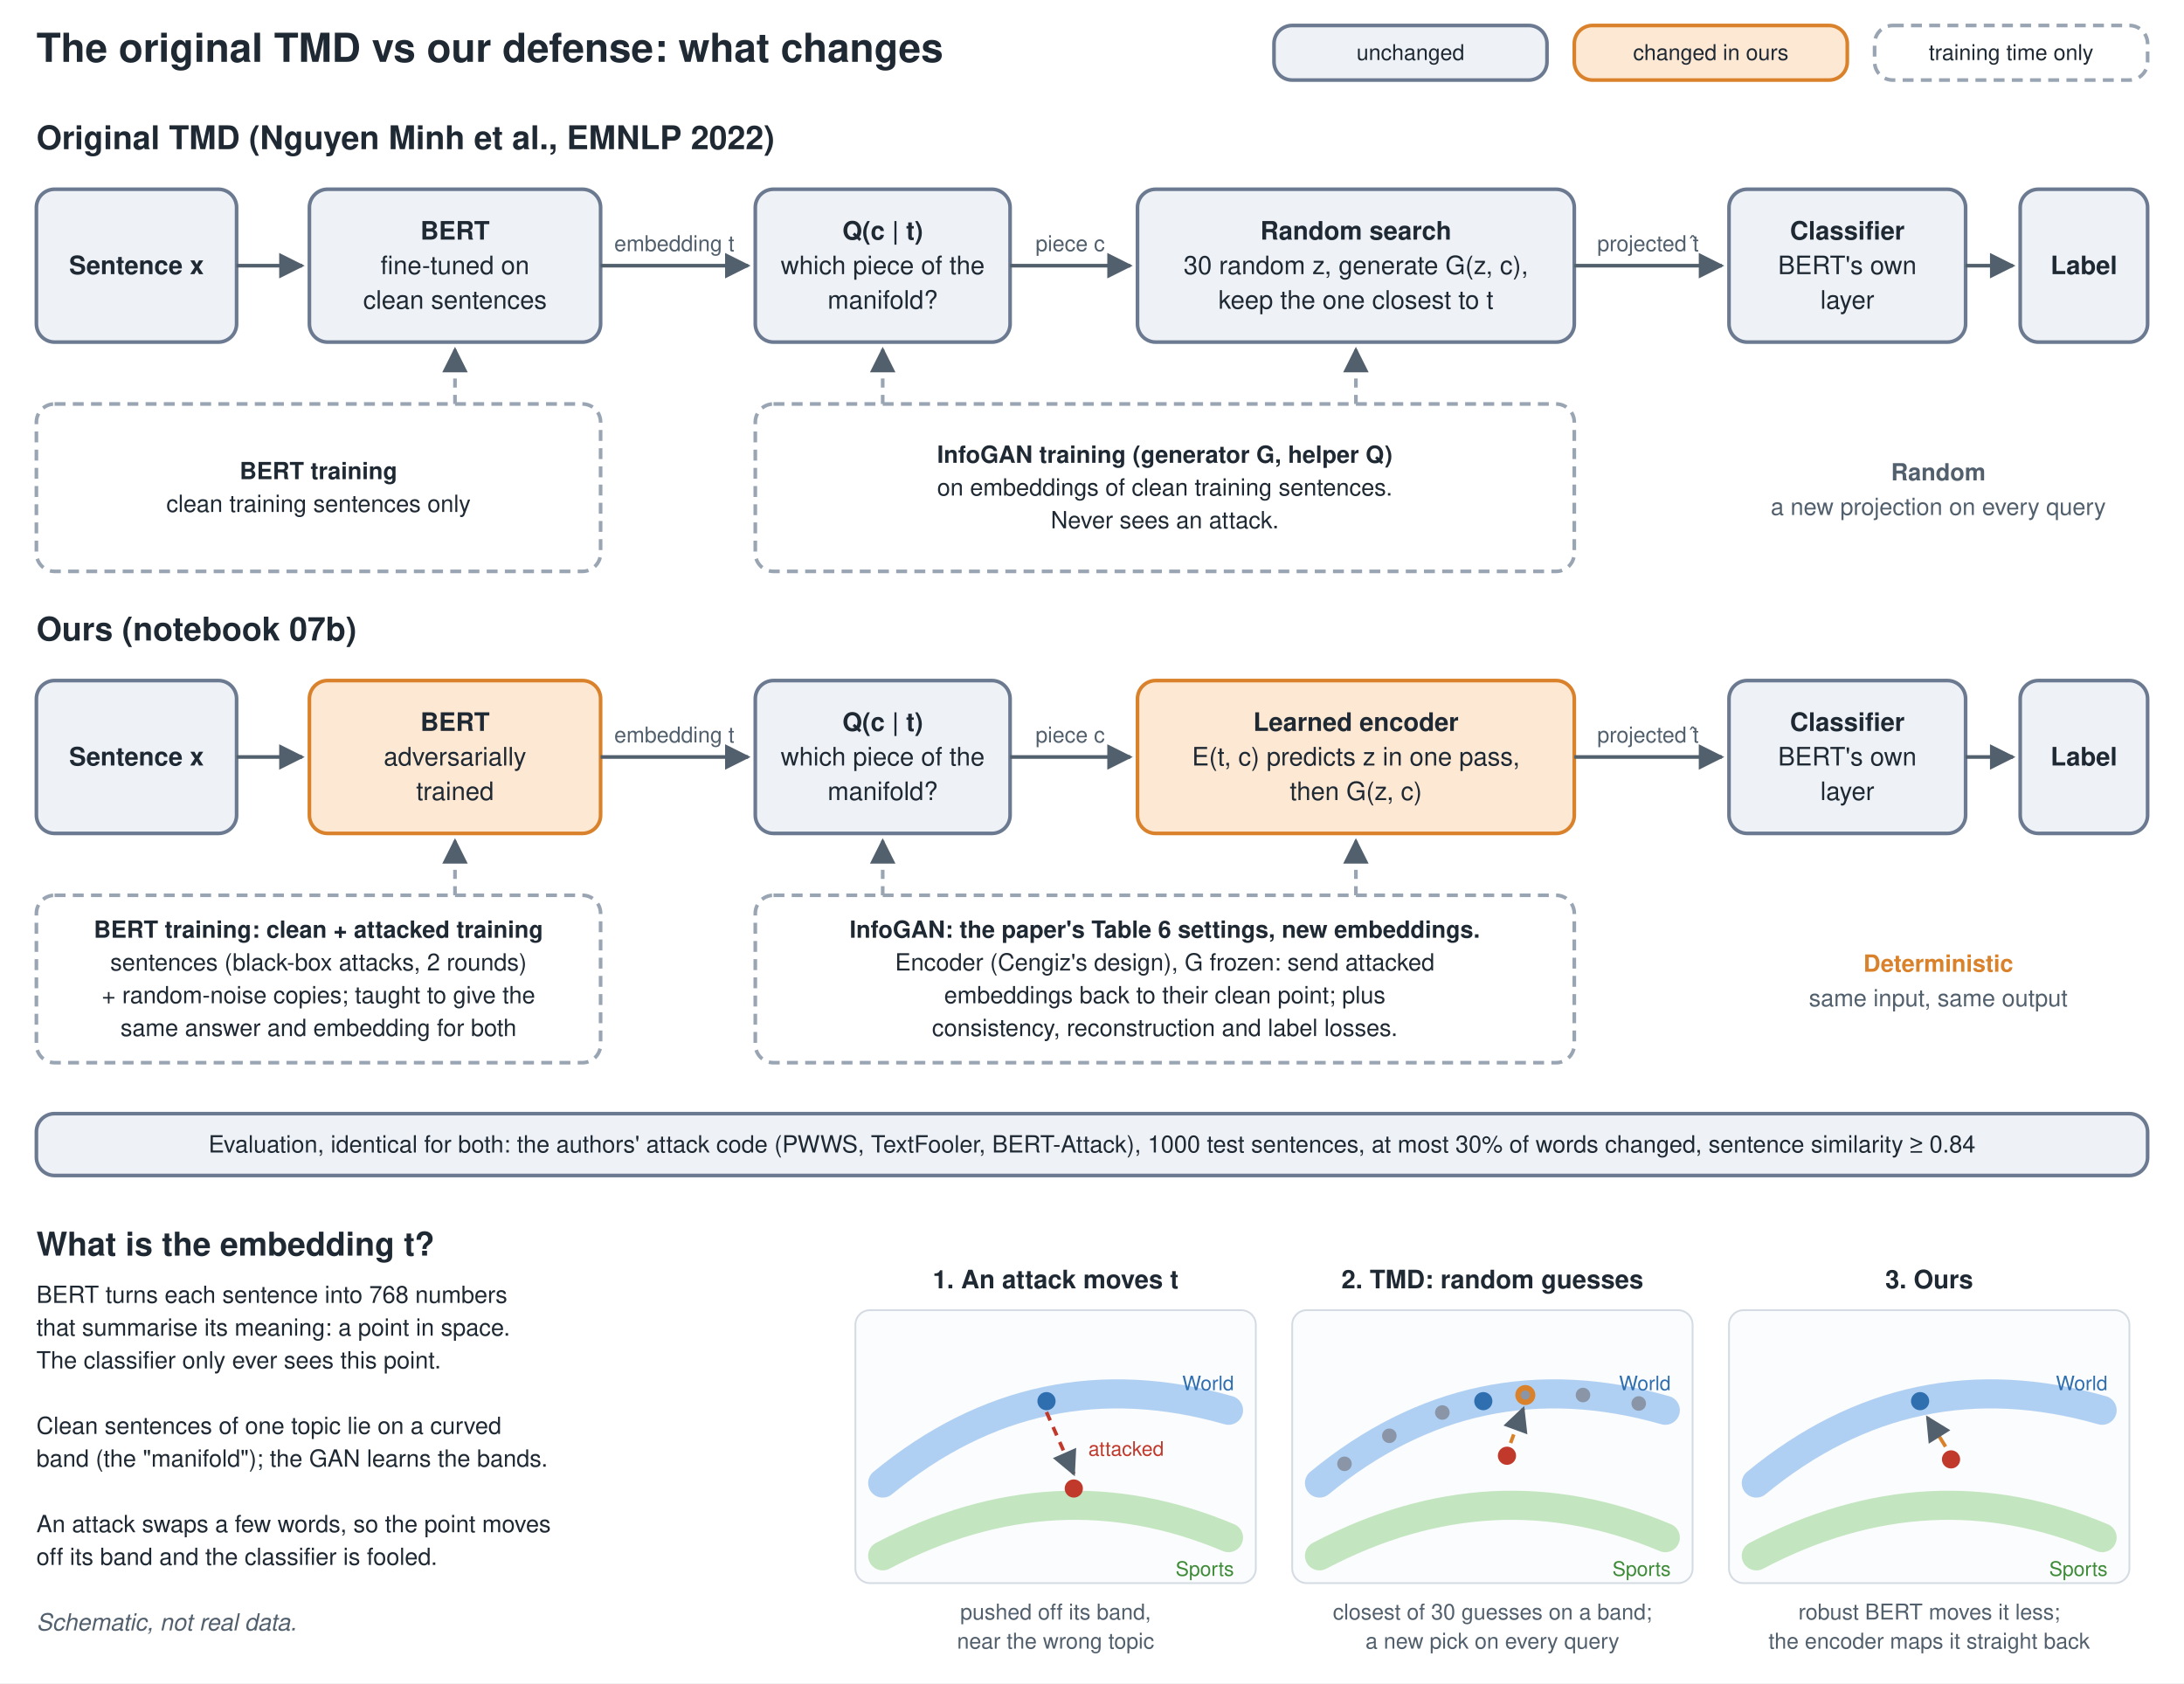
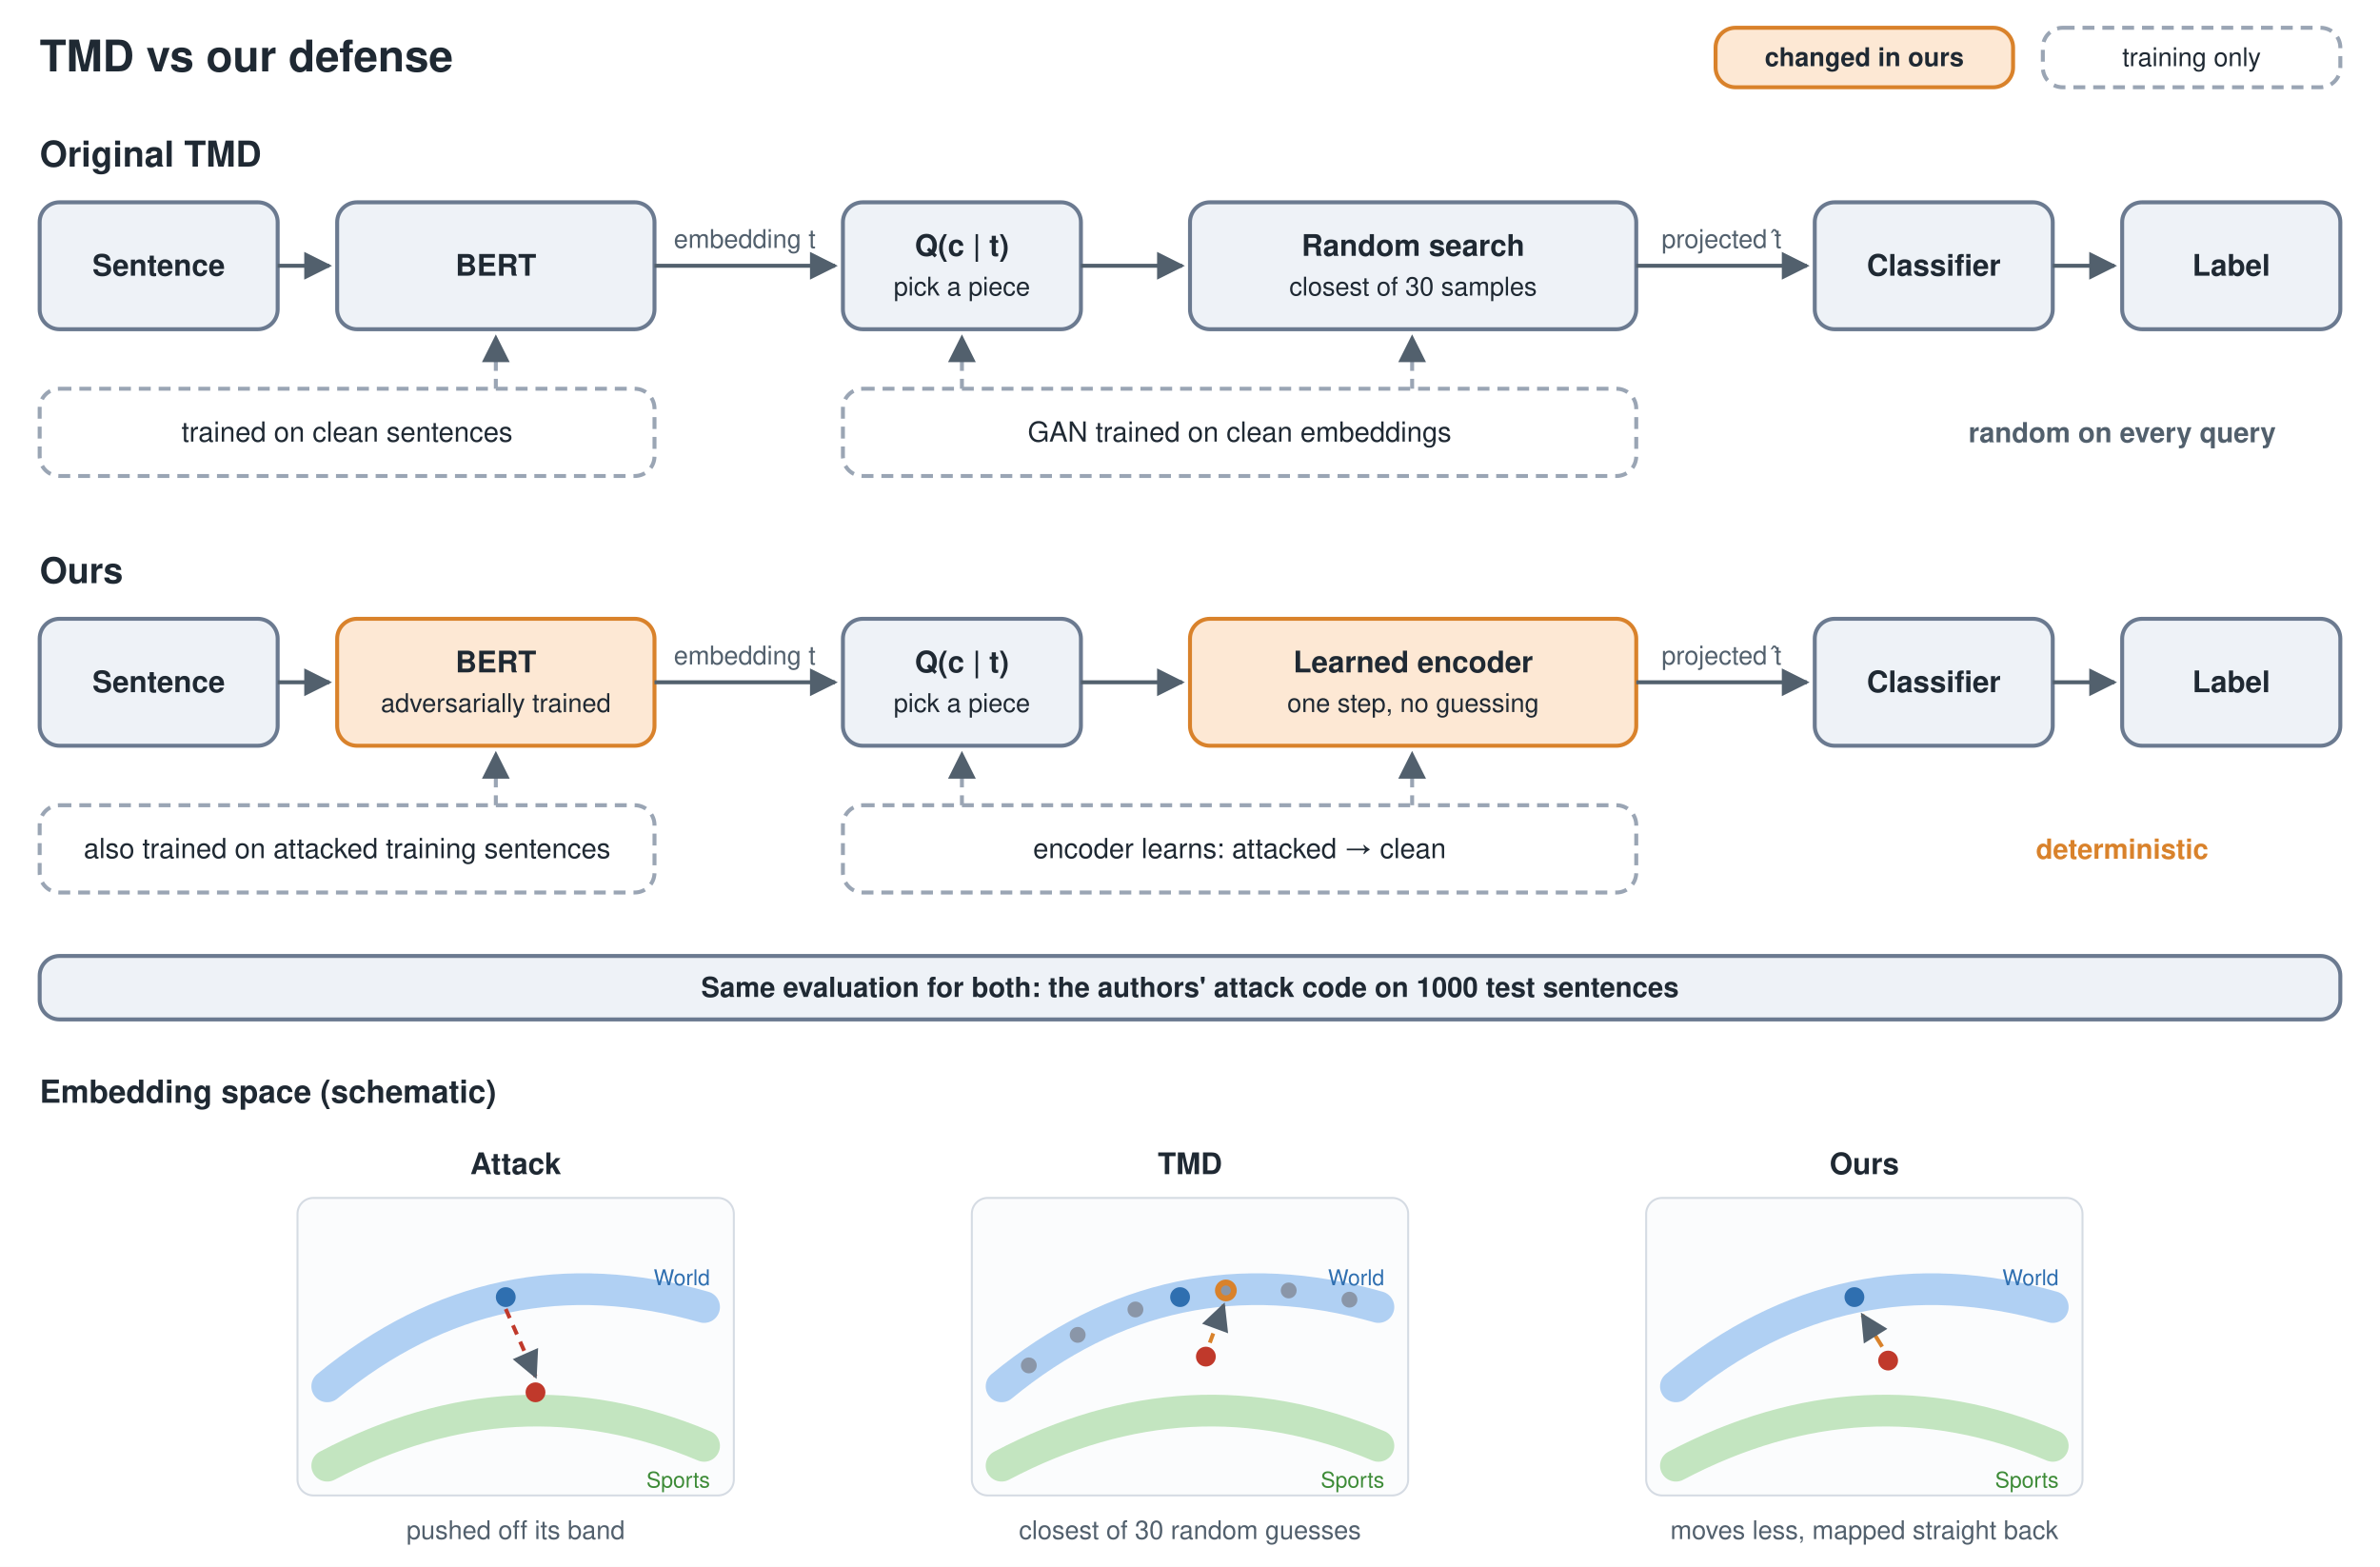
- <svg xmlns="http://www.w3.org/2000/svg" width="1200" height="925" viewBox="0 0 1200 925">
+ <svg xmlns="http://www.w3.org/2000/svg" width="1200" height="790" viewBox="0 0 1200 790">
  <defs>
    <marker id="arrow" viewBox="0 0 10 10" refX="9" refY="5" markerWidth="7" markerHeight="7" orient="auto-start-reverse">
      <path d="M 0 0 L 10 5 L 0 10 z" fill="#52606d" />
    </marker>
  </defs>
-   <rect width="1200" height="925" fill="#ffffff" />
-   <text x="20" y="34" font-family="Helvetica, Arial, sans-serif" font-size="22" font-weight="bold" font-style="normal" text-anchor="start" fill="#1f2933">The original TMD vs our defense: what changes</text>
-   <rect x="700" y="14" width="150" height="30" rx="10" fill="#eef2f7" stroke="#6b7a90" stroke-width="2" />
-   <text x="775.0" y="33.0" font-family="Helvetica, Arial, sans-serif" font-size="12" font-weight="normal" font-style="normal" text-anchor="middle" fill="#1f2933">unchanged</text>
+   <rect width="1200" height="790" fill="#ffffff" />
+   <text x="20" y="36" font-family="Helvetica, Arial, sans-serif" font-size="22" font-weight="bold" text-anchor="start" fill="#1f2933">TMD vs our defense</text>
  <rect x="865" y="14" width="150" height="30" rx="10" fill="#fde8d4" stroke="#d9822b" stroke-width="2" />
-   <text x="940.0" y="33.0" font-family="Helvetica, Arial, sans-serif" font-size="12" font-weight="normal" font-style="normal" text-anchor="middle" fill="#1f2933">changed in ours</text>
+   <text x="940.0" y="33.333" font-family="Helvetica, Arial, sans-serif" font-size="13" font-weight="bold" text-anchor="middle" fill="#1f2933">changed in ours</text>
  <rect x="1030" y="14" width="150" height="30" rx="10" fill="#ffffff" stroke="#9aa5b4" stroke-width="2" stroke-dasharray="6,4" />
-   <text x="1105.0" y="33.0" font-family="Helvetica, Arial, sans-serif" font-size="12" font-weight="normal" font-style="normal" text-anchor="middle" fill="#1f2933">training time only</text>
-   <text x="20" y="82" font-family="Helvetica, Arial, sans-serif" font-size="18" font-weight="bold" font-style="normal" text-anchor="start" fill="#1f2933">Original TMD (Nguyen Minh et al., EMNLP 2022)</text>
-   <rect x="20" y="104" width="110" height="84" rx="10" fill="#eef2f7" stroke="#6b7a90" stroke-width="2" />
-   <text x="75.0" y="150.667" font-family="Helvetica, Arial, sans-serif" font-size="14" font-weight="bold" font-style="normal" text-anchor="middle" fill="#1f2933">Sentence x</text>
-   <rect x="170" y="104" width="160" height="84" rx="10" fill="#eef2f7" stroke="#6b7a90" stroke-width="2" />
-   <text x="250.0" y="131.667" font-family="Helvetica, Arial, sans-serif" font-size="14" font-weight="bold" font-style="normal" text-anchor="middle" fill="#1f2933">BERT</text>
-   <text x="250.0" y="150.667" font-family="Helvetica, Arial, sans-serif" font-size="14" font-weight="normal" font-style="normal" text-anchor="middle" fill="#1f2933">fine-tuned on</text>
-   <text x="250.0" y="169.667" font-family="Helvetica, Arial, sans-serif" font-size="14" font-weight="normal" font-style="normal" text-anchor="middle" fill="#1f2933">clean sentences</text>
-   <rect x="415" y="104" width="140" height="84" rx="10" fill="#eef2f7" stroke="#6b7a90" stroke-width="2" />
-   <text x="485.0" y="131.667" font-family="Helvetica, Arial, sans-serif" font-size="14" font-weight="bold" font-style="normal" text-anchor="middle" fill="#1f2933">Q(c | t)</text>
-   <text x="485.0" y="150.667" font-family="Helvetica, Arial, sans-serif" font-size="14" font-weight="normal" font-style="normal" text-anchor="middle" fill="#1f2933">which piece of the</text>
-   <text x="485.0" y="169.667" font-family="Helvetica, Arial, sans-serif" font-size="14" font-weight="normal" font-style="normal" text-anchor="middle" fill="#1f2933">manifold?</text>
-   <rect x="625" y="104" width="240" height="84" rx="10" fill="#eef2f7" stroke="#6b7a90" stroke-width="2" />
-   <text x="745.0" y="131.667" font-family="Helvetica, Arial, sans-serif" font-size="14" font-weight="bold" font-style="normal" text-anchor="middle" fill="#1f2933">Random search</text>
-   <text x="745.0" y="150.667" font-family="Helvetica, Arial, sans-serif" font-size="14" font-weight="normal" font-style="normal" text-anchor="middle" fill="#1f2933">30 random z, generate G(z, c),</text>
-   <text x="745.0" y="169.667" font-family="Helvetica, Arial, sans-serif" font-size="14" font-weight="normal" font-style="normal" text-anchor="middle" fill="#1f2933">keep the one closest to t</text>
-   <rect x="950" y="104" width="130" height="84" rx="10" fill="#eef2f7" stroke="#6b7a90" stroke-width="2" />
-   <text x="1015.0" y="131.667" font-family="Helvetica, Arial, sans-serif" font-size="14" font-weight="bold" font-style="normal" text-anchor="middle" fill="#1f2933">Classifier</text>
-   <text x="1015.0" y="150.667" font-family="Helvetica, Arial, sans-serif" font-size="14" font-weight="normal" font-style="normal" text-anchor="middle" fill="#1f2933">BERT's own</text>
-   <text x="1015.0" y="169.667" font-family="Helvetica, Arial, sans-serif" font-size="14" font-weight="normal" font-style="normal" text-anchor="middle" fill="#1f2933">layer</text>
-   <rect x="1110" y="104" width="70" height="84" rx="10" fill="#eef2f7" stroke="#6b7a90" stroke-width="2" />
-   <text x="1145.0" y="150.667" font-family="Helvetica, Arial, sans-serif" font-size="14" font-weight="bold" font-style="normal" text-anchor="middle" fill="#1f2933">Label</text>
-   <line x1="130" y1="146.0" x2="166" y2="146.0" stroke="#52606d" stroke-width="2" marker-end="url(#arrow)" />
-   <line x1="330" y1="146.0" x2="411" y2="146.0" stroke="#52606d" stroke-width="2" marker-end="url(#arrow)" />
-   <text x="370.5" y="138.0" font-family="Helvetica, Arial, sans-serif" font-size="12" font-weight="normal" font-style="normal" text-anchor="middle" fill="#52606d">embedding t</text>
-   <line x1="555" y1="146.0" x2="621" y2="146.0" stroke="#52606d" stroke-width="2" marker-end="url(#arrow)" />
-   <text x="588.0" y="138.0" font-family="Helvetica, Arial, sans-serif" font-size="12" font-weight="normal" font-style="normal" text-anchor="middle" fill="#52606d">piece c</text>
-   <line x1="865" y1="146.0" x2="946" y2="146.0" stroke="#52606d" stroke-width="2" marker-end="url(#arrow)" />
-   <text x="905.5" y="138.0" font-family="Helvetica, Arial, sans-serif" font-size="12" font-weight="normal" font-style="normal" text-anchor="middle" fill="#52606d">projected t̂</text>
-   <line x1="1080" y1="146.0" x2="1106" y2="146.0" stroke="#52606d" stroke-width="2" marker-end="url(#arrow)" />
-   <rect x="20" y="222" width="310" height="92" rx="10" fill="#ffffff" stroke="#9aa5b4" stroke-width="2" stroke-dasharray="6,4" />
-   <text x="175.0" y="263.333" font-family="Helvetica, Arial, sans-serif" font-size="13" font-weight="bold" font-style="normal" text-anchor="middle" fill="#1f2933">BERT training</text>
-   <text x="175.0" y="281.333" font-family="Helvetica, Arial, sans-serif" font-size="13" font-weight="normal" font-style="normal" text-anchor="middle" fill="#1f2933">clean training sentences only</text>
-   <rect x="415" y="222" width="450" height="92" rx="10" fill="#ffffff" stroke="#9aa5b4" stroke-width="2" stroke-dasharray="6,4" />
-   <text x="640.0" y="254.333" font-family="Helvetica, Arial, sans-serif" font-size="13" font-weight="bold" font-style="normal" text-anchor="middle" fill="#1f2933">InfoGAN training (generator G, helper Q)</text>
-   <text x="640.0" y="272.333" font-family="Helvetica, Arial, sans-serif" font-size="13" font-weight="normal" font-style="normal" text-anchor="middle" fill="#1f2933">on embeddings of clean training sentences.</text>
-   <text x="640.0" y="290.333" font-family="Helvetica, Arial, sans-serif" font-size="13" font-weight="normal" font-style="normal" text-anchor="middle" fill="#1f2933">Never sees an attack.</text>
-   <line x1="250" y1="222" x2="250" y2="192" stroke="#9aa5b4" stroke-width="2" stroke-dasharray="5,4" marker-end="url(#arrow)" />
-   <line x1="485" y1="222" x2="485" y2="192" stroke="#9aa5b4" stroke-width="2" stroke-dasharray="5,4" marker-end="url(#arrow)" />
-   <line x1="745" y1="222" x2="745" y2="192" stroke="#9aa5b4" stroke-width="2" stroke-dasharray="5,4" marker-end="url(#arrow)" />
-   <text x="1065" y="264.0" font-family="Helvetica, Arial, sans-serif" font-size="13" font-weight="bold" font-style="normal" text-anchor="middle" fill="#52606d">Random</text>
-   <text x="1065" y="283.0" font-family="Helvetica, Arial, sans-serif" font-size="13" font-weight="normal" font-style="normal" text-anchor="middle" fill="#52606d">a new projection on every query</text>
-   <text x="20" y="352" font-family="Helvetica, Arial, sans-serif" font-size="18" font-weight="bold" font-style="normal" text-anchor="start" fill="#1f2933">Ours (notebook 07b)</text>
-   <rect x="20" y="374" width="110" height="84" rx="10" fill="#eef2f7" stroke="#6b7a90" stroke-width="2" />
-   <text x="75.0" y="420.667" font-family="Helvetica, Arial, sans-serif" font-size="14" font-weight="bold" font-style="normal" text-anchor="middle" fill="#1f2933">Sentence x</text>
-   <rect x="170" y="374" width="160" height="84" rx="10" fill="#fde8d4" stroke="#d9822b" stroke-width="2" />
-   <text x="250.0" y="401.667" font-family="Helvetica, Arial, sans-serif" font-size="14" font-weight="bold" font-style="normal" text-anchor="middle" fill="#1f2933">BERT</text>
-   <text x="250.0" y="420.667" font-family="Helvetica, Arial, sans-serif" font-size="14" font-weight="normal" font-style="normal" text-anchor="middle" fill="#1f2933">adversarially</text>
-   <text x="250.0" y="439.667" font-family="Helvetica, Arial, sans-serif" font-size="14" font-weight="normal" font-style="normal" text-anchor="middle" fill="#1f2933">trained</text>
-   <rect x="415" y="374" width="140" height="84" rx="10" fill="#eef2f7" stroke="#6b7a90" stroke-width="2" />
-   <text x="485.0" y="401.667" font-family="Helvetica, Arial, sans-serif" font-size="14" font-weight="bold" font-style="normal" text-anchor="middle" fill="#1f2933">Q(c | t)</text>
-   <text x="485.0" y="420.667" font-family="Helvetica, Arial, sans-serif" font-size="14" font-weight="normal" font-style="normal" text-anchor="middle" fill="#1f2933">which piece of the</text>
-   <text x="485.0" y="439.667" font-family="Helvetica, Arial, sans-serif" font-size="14" font-weight="normal" font-style="normal" text-anchor="middle" fill="#1f2933">manifold?</text>
-   <rect x="625" y="374" width="240" height="84" rx="10" fill="#fde8d4" stroke="#d9822b" stroke-width="2" />
-   <text x="745.0" y="401.667" font-family="Helvetica, Arial, sans-serif" font-size="14" font-weight="bold" font-style="normal" text-anchor="middle" fill="#1f2933">Learned encoder</text>
-   <text x="745.0" y="420.667" font-family="Helvetica, Arial, sans-serif" font-size="14" font-weight="normal" font-style="normal" text-anchor="middle" fill="#1f2933">E(t, c) predicts z in one pass,</text>
-   <text x="745.0" y="439.667" font-family="Helvetica, Arial, sans-serif" font-size="14" font-weight="normal" font-style="normal" text-anchor="middle" fill="#1f2933">then G(z, c)</text>
-   <rect x="950" y="374" width="130" height="84" rx="10" fill="#eef2f7" stroke="#6b7a90" stroke-width="2" />
-   <text x="1015.0" y="401.667" font-family="Helvetica, Arial, sans-serif" font-size="14" font-weight="bold" font-style="normal" text-anchor="middle" fill="#1f2933">Classifier</text>
-   <text x="1015.0" y="420.667" font-family="Helvetica, Arial, sans-serif" font-size="14" font-weight="normal" font-style="normal" text-anchor="middle" fill="#1f2933">BERT's own</text>
-   <text x="1015.0" y="439.667" font-family="Helvetica, Arial, sans-serif" font-size="14" font-weight="normal" font-style="normal" text-anchor="middle" fill="#1f2933">layer</text>
-   <rect x="1110" y="374" width="70" height="84" rx="10" fill="#eef2f7" stroke="#6b7a90" stroke-width="2" />
-   <text x="1145.0" y="420.667" font-family="Helvetica, Arial, sans-serif" font-size="14" font-weight="bold" font-style="normal" text-anchor="middle" fill="#1f2933">Label</text>
-   <line x1="130" y1="416.0" x2="166" y2="416.0" stroke="#52606d" stroke-width="2" marker-end="url(#arrow)" />
-   <line x1="330" y1="416.0" x2="411" y2="416.0" stroke="#52606d" stroke-width="2" marker-end="url(#arrow)" />
-   <text x="370.5" y="408.0" font-family="Helvetica, Arial, sans-serif" font-size="12" font-weight="normal" font-style="normal" text-anchor="middle" fill="#52606d">embedding t</text>
-   <line x1="555" y1="416.0" x2="621" y2="416.0" stroke="#52606d" stroke-width="2" marker-end="url(#arrow)" />
-   <text x="588.0" y="408.0" font-family="Helvetica, Arial, sans-serif" font-size="12" font-weight="normal" font-style="normal" text-anchor="middle" fill="#52606d">piece c</text>
-   <line x1="865" y1="416.0" x2="946" y2="416.0" stroke="#52606d" stroke-width="2" marker-end="url(#arrow)" />
-   <text x="905.5" y="408.0" font-family="Helvetica, Arial, sans-serif" font-size="12" font-weight="normal" font-style="normal" text-anchor="middle" fill="#52606d">projected t̂</text>
-   <line x1="1080" y1="416.0" x2="1106" y2="416.0" stroke="#52606d" stroke-width="2" marker-end="url(#arrow)" />
-   <rect x="20" y="492" width="310" height="92" rx="10" fill="#ffffff" stroke="#9aa5b4" stroke-width="2" stroke-dasharray="6,4" />
-   <text x="175.0" y="515.333" font-family="Helvetica, Arial, sans-serif" font-size="13" font-weight="bold" font-style="normal" text-anchor="middle" fill="#1f2933">BERT training: clean + attacked training</text>
-   <text x="175.0" y="533.333" font-family="Helvetica, Arial, sans-serif" font-size="13" font-weight="normal" font-style="normal" text-anchor="middle" fill="#1f2933">sentences (black-box attacks, 2 rounds)</text>
-   <text x="175.0" y="551.333" font-family="Helvetica, Arial, sans-serif" font-size="13" font-weight="normal" font-style="normal" text-anchor="middle" fill="#1f2933">+ random-noise copies; taught to give the</text>
-   <text x="175.0" y="569.333" font-family="Helvetica, Arial, sans-serif" font-size="13" font-weight="normal" font-style="normal" text-anchor="middle" fill="#1f2933">same answer and embedding for both</text>
-   <rect x="415" y="492" width="450" height="92" rx="10" fill="#ffffff" stroke="#9aa5b4" stroke-width="2" stroke-dasharray="6,4" />
-   <text x="640.0" y="515.333" font-family="Helvetica, Arial, sans-serif" font-size="13" font-weight="bold" font-style="normal" text-anchor="middle" fill="#1f2933">InfoGAN: the paper's Table 6 settings, new embeddings.</text>
-   <text x="640.0" y="533.333" font-family="Helvetica, Arial, sans-serif" font-size="13" font-weight="normal" font-style="normal" text-anchor="middle" fill="#1f2933">Encoder (Cengiz's design), G frozen: send attacked</text>
-   <text x="640.0" y="551.333" font-family="Helvetica, Arial, sans-serif" font-size="13" font-weight="normal" font-style="normal" text-anchor="middle" fill="#1f2933">embeddings back to their clean point; plus</text>
-   <text x="640.0" y="569.333" font-family="Helvetica, Arial, sans-serif" font-size="13" font-weight="normal" font-style="normal" text-anchor="middle" fill="#1f2933">consistency, reconstruction and label losses.</text>
-   <line x1="250" y1="492" x2="250" y2="462" stroke="#9aa5b4" stroke-width="2" stroke-dasharray="5,4" marker-end="url(#arrow)" />
-   <line x1="485" y1="492" x2="485" y2="462" stroke="#9aa5b4" stroke-width="2" stroke-dasharray="5,4" marker-end="url(#arrow)" />
-   <line x1="745" y1="492" x2="745" y2="462" stroke="#9aa5b4" stroke-width="2" stroke-dasharray="5,4" marker-end="url(#arrow)" />
-   <text x="1065" y="534.0" font-family="Helvetica, Arial, sans-serif" font-size="13" font-weight="bold" font-style="normal" text-anchor="middle" fill="#d9822b">Deterministic</text>
-   <text x="1065" y="553.0" font-family="Helvetica, Arial, sans-serif" font-size="13" font-weight="normal" font-style="normal" text-anchor="middle" fill="#52606d">same input, same output</text>
-   <rect x="20" y="612" width="1160" height="34" rx="10" fill="#eef2f7" stroke="#6b7a90" stroke-width="2" />
-   <text x="600.0" y="633.333" font-family="Helvetica, Arial, sans-serif" font-size="13" font-weight="normal" font-style="normal" text-anchor="middle" fill="#1f2933">Evaluation, identical for both: the authors' attack code (PWWS, TextFooler, BERT-Attack), 1000 test sentences, at most 30% of words changed, sentence similarity ≥ 0.84</text>
-   <text x="20" y="690" font-family="Helvetica, Arial, sans-serif" font-size="18" font-weight="bold" font-style="normal" text-anchor="start" fill="#1f2933">What is the embedding t?</text>
-   <text x="20" y="716" font-family="Helvetica, Arial, sans-serif" font-size="13" font-weight="normal" font-style="normal" text-anchor="start" fill="#1f2933">BERT turns each sentence into 768 numbers</text>
-   <text x="20" y="734" font-family="Helvetica, Arial, sans-serif" font-size="13" font-weight="normal" font-style="normal" text-anchor="start" fill="#1f2933">that summarise its meaning: a point in space.</text>
-   <text x="20" y="752" font-family="Helvetica, Arial, sans-serif" font-size="13" font-weight="normal" font-style="normal" text-anchor="start" fill="#1f2933">The classifier only ever sees this point.</text>
-   <text x="20" y="770" font-family="Helvetica, Arial, sans-serif" font-size="13" font-weight="normal" font-style="normal" text-anchor="start" fill="#1f2933" />
-   <text x="20" y="788" font-family="Helvetica, Arial, sans-serif" font-size="13" font-weight="normal" font-style="normal" text-anchor="start" fill="#1f2933">Clean sentences of one topic lie on a curved</text>
-   <text x="20" y="806" font-family="Helvetica, Arial, sans-serif" font-size="13" font-weight="normal" font-style="normal" text-anchor="start" fill="#1f2933">band (the "manifold"); the GAN learns the bands.</text>
-   <text x="20" y="824" font-family="Helvetica, Arial, sans-serif" font-size="13" font-weight="normal" font-style="normal" text-anchor="start" fill="#1f2933" />
-   <text x="20" y="842" font-family="Helvetica, Arial, sans-serif" font-size="13" font-weight="normal" font-style="normal" text-anchor="start" fill="#1f2933">An attack swaps a few words, so the point moves</text>
-   <text x="20" y="860" font-family="Helvetica, Arial, sans-serif" font-size="13" font-weight="normal" font-style="normal" text-anchor="start" fill="#1f2933">off its band and the classifier is fooled.</text>
-   <text x="20" y="878" font-family="Helvetica, Arial, sans-serif" font-size="13" font-weight="normal" font-style="normal" text-anchor="start" fill="#1f2933" />
-   <text x="20" y="896" font-family="Helvetica, Arial, sans-serif" font-size="13" font-weight="normal" font-style="italic" text-anchor="start" fill="#52606d">Schematic, not real data.</text>
-   <text x="580" y="708" font-family="Helvetica, Arial, sans-serif" font-size="14" font-weight="bold" font-style="normal" text-anchor="middle" fill="#1f2933">1. An attack moves t</text>
-   <rect x="470" y="720" width="220" height="150" rx="8" fill="#fbfcfd" stroke="#d5dbe3" />
-   <path d="M 485 815 Q 570 745 675 775" fill="none" stroke="#9ec5f0" stroke-width="16" stroke-linecap="round" opacity="0.8" />
-   <path d="M 485 855 Q 580 805 675 845" fill="none" stroke="#b5e0b0" stroke-width="16" stroke-linecap="round" opacity="0.8" />
-   <text x="678" y="764" font-family="Helvetica, Arial, sans-serif" font-size="11" font-weight="normal" font-style="normal" text-anchor="end" fill="#2f6fb0">World</text>
-   <text x="678" y="866" font-family="Helvetica, Arial, sans-serif" font-size="11" font-weight="normal" font-style="normal" text-anchor="end" fill="#3d8b37">Sports</text>
-   <circle cx="575" cy="770" r="5" fill="#2f6fb0" />
-   <line x1="575" y1="776" x2="590" y2="810" stroke="#c0392b" stroke-width="2" stroke-dasharray="5,4" marker-end="url(#arrow)" />
-   <circle cx="590" cy="818" r="5" fill="#c0392b" />
-   <text x="598" y="800" font-family="Helvetica, Arial, sans-serif" font-size="11" font-weight="normal" font-style="normal" text-anchor="start" fill="#c0392b">attacked</text>
-   <text x="820" y="708" font-family="Helvetica, Arial, sans-serif" font-size="14" font-weight="bold" font-style="normal" text-anchor="middle" fill="#1f2933">2. TMD: random guesses</text>
-   <rect x="710" y="720" width="220" height="150" rx="8" fill="#fbfcfd" stroke="#d5dbe3" />
-   <path d="M 725 815 Q 810 745 915 775" fill="none" stroke="#9ec5f0" stroke-width="16" stroke-linecap="round" opacity="0.8" />
-   <path d="M 725 855 Q 820 805 915 845" fill="none" stroke="#b5e0b0" stroke-width="16" stroke-linecap="round" opacity="0.8" />
-   <text x="918" y="764" font-family="Helvetica, Arial, sans-serif" font-size="11" font-weight="normal" font-style="normal" text-anchor="end" fill="#2f6fb0">World</text>
-   <text x="918" y="866" font-family="Helvetica, Arial, sans-serif" font-size="11" font-weight="normal" font-style="normal" text-anchor="end" fill="#3d8b37">Sports</text>
-   <circle cx="815" cy="770" r="5" fill="#2f6fb0" />
-   <circle cx="828" cy="800" r="5" fill="#c0392b" />
-   <circle cx="738.728" cy="804.44" r="4" fill="#8a96a8" />
-   <circle cx="763.368" cy="789.04" r="4" fill="#8a96a8" />
-   <circle cx="792.488" cy="776.24" r="4" fill="#8a96a8" />
-   <circle cx="838.088" cy="766.64" r="4" fill="#8a96a8" stroke="#d9822b" stroke-width="3" />
-   <circle cx="869.768" cy="766.64" r="4" fill="#8a96a8" />
-   <circle cx="900.398" cy="771.29" r="4" fill="#8a96a8" />
-   <line x1="830" y1="793" x2="837" y2="774" stroke="#d9822b" stroke-width="2" stroke-dasharray="5,4" marker-end="url(#arrow)" />
-   <text x="1060" y="708" font-family="Helvetica, Arial, sans-serif" font-size="14" font-weight="bold" font-style="normal" text-anchor="middle" fill="#1f2933">3. Ours</text>
-   <rect x="950" y="720" width="220" height="150" rx="8" fill="#fbfcfd" stroke="#d5dbe3" />
-   <path d="M 965 815 Q 1050 745 1155 775" fill="none" stroke="#9ec5f0" stroke-width="16" stroke-linecap="round" opacity="0.8" />
-   <path d="M 965 855 Q 1060 805 1155 845" fill="none" stroke="#b5e0b0" stroke-width="16" stroke-linecap="round" opacity="0.8" />
-   <text x="1158" y="764" font-family="Helvetica, Arial, sans-serif" font-size="11" font-weight="normal" font-style="normal" text-anchor="end" fill="#2f6fb0">World</text>
-   <text x="1158" y="866" font-family="Helvetica, Arial, sans-serif" font-size="11" font-weight="normal" font-style="normal" text-anchor="end" fill="#3d8b37">Sports</text>
-   <circle cx="1055" cy="770" r="5" fill="#2f6fb0" />
-   <circle cx="1072" cy="802" r="5" fill="#c0392b" />
-   <line x1="1069" y1="795" x2="1059" y2="779" stroke="#d9822b" stroke-width="2" marker-end="url(#arrow)" />
-   <text x="580" y="890" font-family="Helvetica, Arial, sans-serif" font-size="12" font-weight="normal" font-style="normal" text-anchor="middle" fill="#52606d">pushed off its band,</text>
-   <text x="580" y="906" font-family="Helvetica, Arial, sans-serif" font-size="12" font-weight="normal" font-style="normal" text-anchor="middle" fill="#52606d">near the wrong topic</text>
-   <text x="820" y="890" font-family="Helvetica, Arial, sans-serif" font-size="12" font-weight="normal" font-style="normal" text-anchor="middle" fill="#52606d">closest of 30 guesses on a band;</text>
-   <text x="820" y="906" font-family="Helvetica, Arial, sans-serif" font-size="12" font-weight="normal" font-style="normal" text-anchor="middle" fill="#52606d">a new pick on every query</text>
-   <text x="1060" y="890" font-family="Helvetica, Arial, sans-serif" font-size="12" font-weight="normal" font-style="normal" text-anchor="middle" fill="#52606d">robust BERT moves it less;</text>
-   <text x="1060" y="906" font-family="Helvetica, Arial, sans-serif" font-size="12" font-weight="normal" font-style="normal" text-anchor="middle" fill="#52606d">the encoder maps it straight back</text>
+   <text x="1105.0" y="33.333" font-family="Helvetica, Arial, sans-serif" font-size="13" font-weight="normal" text-anchor="middle" fill="#1f2933">training only</text>
+   <text x="20" y="84" font-family="Helvetica, Arial, sans-serif" font-size="18" font-weight="bold" text-anchor="start" fill="#1f2933">Original TMD</text>
+   <rect x="20" y="102" width="120" height="64" rx="10" fill="#eef2f7" stroke="#6b7a90" stroke-width="2" />
+   <text x="80.0" y="139.0" font-family="Helvetica, Arial, sans-serif" font-size="15" font-weight="bold" text-anchor="middle" fill="#1f2933">Sentence</text>
+   <rect x="170" y="102" width="160" height="64" rx="10" fill="#eef2f7" stroke="#6b7a90" stroke-width="2" />
+   <text x="250.0" y="139.0" font-family="Helvetica, Arial, sans-serif" font-size="15" font-weight="bold" text-anchor="middle" fill="#1f2933">BERT</text>
+   <rect x="425" y="102" width="120" height="64" rx="10" fill="#eef2f7" stroke="#6b7a90" stroke-width="2" />
+   <text x="485.0" y="129.0" font-family="Helvetica, Arial, sans-serif" font-size="15" font-weight="bold" text-anchor="middle" fill="#1f2933">Q(c | t)</text>
+   <text x="485.0" y="149.0" font-family="Helvetica, Arial, sans-serif" font-size="13" font-weight="normal" text-anchor="middle" fill="#1f2933">pick a piece</text>
+   <rect x="600" y="102" width="225" height="64" rx="10" fill="#eef2f7" stroke="#6b7a90" stroke-width="2" />
+   <text x="712.5" y="129.0" font-family="Helvetica, Arial, sans-serif" font-size="15" font-weight="bold" text-anchor="middle" fill="#1f2933">Random search</text>
+   <text x="712.5" y="149.0" font-family="Helvetica, Arial, sans-serif" font-size="13" font-weight="normal" text-anchor="middle" fill="#1f2933">closest of 30 samples</text>
+   <rect x="915" y="102" width="120" height="64" rx="10" fill="#eef2f7" stroke="#6b7a90" stroke-width="2" />
+   <text x="975.0" y="139.0" font-family="Helvetica, Arial, sans-serif" font-size="15" font-weight="bold" text-anchor="middle" fill="#1f2933">Classifier</text>
+   <rect x="1070" y="102" width="110" height="64" rx="10" fill="#eef2f7" stroke="#6b7a90" stroke-width="2" />
+   <text x="1125.0" y="139.0" font-family="Helvetica, Arial, sans-serif" font-size="15" font-weight="bold" text-anchor="middle" fill="#1f2933">Label</text>
+   <line x1="140" y1="134.0" x2="166" y2="134.0" stroke="#52606d" stroke-width="2" marker-end="url(#arrow)" />
+   <line x1="330" y1="134.0" x2="421" y2="134.0" stroke="#52606d" stroke-width="2" marker-end="url(#arrow)" />
+   <text x="375.5" y="125.0" font-family="Helvetica, Arial, sans-serif" font-size="13" font-weight="normal" text-anchor="middle" fill="#52606d">embedding t</text>
+   <line x1="545" y1="134.0" x2="596" y2="134.0" stroke="#52606d" stroke-width="2" marker-end="url(#arrow)" />
+   <line x1="825" y1="134.0" x2="911" y2="134.0" stroke="#52606d" stroke-width="2" marker-end="url(#arrow)" />
+   <text x="868.0" y="125.0" font-family="Helvetica, Arial, sans-serif" font-size="13" font-weight="normal" text-anchor="middle" fill="#52606d">projected t̂</text>
+   <line x1="1035" y1="134.0" x2="1066" y2="134.0" stroke="#52606d" stroke-width="2" marker-end="url(#arrow)" />
+   <rect x="20" y="196" width="310" height="44" rx="10" fill="#ffffff" stroke="#9aa5b4" stroke-width="2" stroke-dasharray="6,4" />
+   <text x="175.0" y="222.667" font-family="Helvetica, Arial, sans-serif" font-size="14" font-weight="normal" text-anchor="middle" fill="#1f2933">trained on clean sentences</text>
+   <rect x="425" y="196" width="400" height="44" rx="10" fill="#ffffff" stroke="#9aa5b4" stroke-width="2" stroke-dasharray="6,4" />
+   <text x="625.0" y="222.667" font-family="Helvetica, Arial, sans-serif" font-size="14" font-weight="normal" text-anchor="middle" fill="#1f2933">GAN trained on clean embeddings</text>
+   <line x1="250" y1="196" x2="250" y2="170" stroke="#9aa5b4" stroke-width="2" stroke-dasharray="5,4" marker-end="url(#arrow)" />
+   <line x1="485" y1="196" x2="485" y2="170" stroke="#9aa5b4" stroke-width="2" stroke-dasharray="5,4" marker-end="url(#arrow)" />
+   <line x1="712" y1="196" x2="712" y2="170" stroke="#9aa5b4" stroke-width="2" stroke-dasharray="5,4" marker-end="url(#arrow)" />
+   <text x="1070" y="223" font-family="Helvetica, Arial, sans-serif" font-size="14" font-weight="bold" text-anchor="middle" fill="#52606d">random on every query</text>
+   <text x="20" y="294" font-family="Helvetica, Arial, sans-serif" font-size="18" font-weight="bold" text-anchor="start" fill="#1f2933">Ours</text>
+   <rect x="20" y="312" width="120" height="64" rx="10" fill="#eef2f7" stroke="#6b7a90" stroke-width="2" />
+   <text x="80.0" y="349.0" font-family="Helvetica, Arial, sans-serif" font-size="15" font-weight="bold" text-anchor="middle" fill="#1f2933">Sentence</text>
+   <rect x="170" y="312" width="160" height="64" rx="10" fill="#fde8d4" stroke="#d9822b" stroke-width="2" />
+   <text x="250.0" y="339.0" font-family="Helvetica, Arial, sans-serif" font-size="15" font-weight="bold" text-anchor="middle" fill="#1f2933">BERT</text>
+   <text x="250.0" y="359.0" font-family="Helvetica, Arial, sans-serif" font-size="13" font-weight="normal" text-anchor="middle" fill="#1f2933">adversarially trained</text>
+   <rect x="425" y="312" width="120" height="64" rx="10" fill="#eef2f7" stroke="#6b7a90" stroke-width="2" />
+   <text x="485.0" y="339.0" font-family="Helvetica, Arial, sans-serif" font-size="15" font-weight="bold" text-anchor="middle" fill="#1f2933">Q(c | t)</text>
+   <text x="485.0" y="359.0" font-family="Helvetica, Arial, sans-serif" font-size="13" font-weight="normal" text-anchor="middle" fill="#1f2933">pick a piece</text>
+   <rect x="600" y="312" width="225" height="64" rx="10" fill="#fde8d4" stroke="#d9822b" stroke-width="2" />
+   <text x="712.5" y="339.0" font-family="Helvetica, Arial, sans-serif" font-size="15" font-weight="bold" text-anchor="middle" fill="#1f2933">Learned encoder</text>
+   <text x="712.5" y="359.0" font-family="Helvetica, Arial, sans-serif" font-size="13" font-weight="normal" text-anchor="middle" fill="#1f2933">one step, no guessing</text>
+   <rect x="915" y="312" width="120" height="64" rx="10" fill="#eef2f7" stroke="#6b7a90" stroke-width="2" />
+   <text x="975.0" y="349.0" font-family="Helvetica, Arial, sans-serif" font-size="15" font-weight="bold" text-anchor="middle" fill="#1f2933">Classifier</text>
+   <rect x="1070" y="312" width="110" height="64" rx="10" fill="#eef2f7" stroke="#6b7a90" stroke-width="2" />
+   <text x="1125.0" y="349.0" font-family="Helvetica, Arial, sans-serif" font-size="15" font-weight="bold" text-anchor="middle" fill="#1f2933">Label</text>
+   <line x1="140" y1="344.0" x2="166" y2="344.0" stroke="#52606d" stroke-width="2" marker-end="url(#arrow)" />
+   <line x1="330" y1="344.0" x2="421" y2="344.0" stroke="#52606d" stroke-width="2" marker-end="url(#arrow)" />
+   <text x="375.5" y="335.0" font-family="Helvetica, Arial, sans-serif" font-size="13" font-weight="normal" text-anchor="middle" fill="#52606d">embedding t</text>
+   <line x1="545" y1="344.0" x2="596" y2="344.0" stroke="#52606d" stroke-width="2" marker-end="url(#arrow)" />
+   <line x1="825" y1="344.0" x2="911" y2="344.0" stroke="#52606d" stroke-width="2" marker-end="url(#arrow)" />
+   <text x="868.0" y="335.0" font-family="Helvetica, Arial, sans-serif" font-size="13" font-weight="normal" text-anchor="middle" fill="#52606d">projected t̂</text>
+   <line x1="1035" y1="344.0" x2="1066" y2="344.0" stroke="#52606d" stroke-width="2" marker-end="url(#arrow)" />
+   <rect x="20" y="406" width="310" height="44" rx="10" fill="#ffffff" stroke="#9aa5b4" stroke-width="2" stroke-dasharray="6,4" />
+   <text x="175.0" y="432.667" font-family="Helvetica, Arial, sans-serif" font-size="14" font-weight="normal" text-anchor="middle" fill="#1f2933">also trained on attacked training sentences</text>
+   <rect x="425" y="406" width="400" height="44" rx="10" fill="#ffffff" stroke="#9aa5b4" stroke-width="2" stroke-dasharray="6,4" />
+   <text x="625.0" y="432.667" font-family="Helvetica, Arial, sans-serif" font-size="14" font-weight="normal" text-anchor="middle" fill="#1f2933">encoder learns: attacked → clean</text>
+   <line x1="250" y1="406" x2="250" y2="380" stroke="#9aa5b4" stroke-width="2" stroke-dasharray="5,4" marker-end="url(#arrow)" />
+   <line x1="485" y1="406" x2="485" y2="380" stroke="#9aa5b4" stroke-width="2" stroke-dasharray="5,4" marker-end="url(#arrow)" />
+   <line x1="712" y1="406" x2="712" y2="380" stroke="#9aa5b4" stroke-width="2" stroke-dasharray="5,4" marker-end="url(#arrow)" />
+   <text x="1070" y="433" font-family="Helvetica, Arial, sans-serif" font-size="14" font-weight="bold" text-anchor="middle" fill="#d9822b">deterministic</text>
+   <rect x="20" y="482" width="1160" height="32" rx="10" fill="#eef2f7" stroke="#6b7a90" stroke-width="2" />
+   <text x="600.0" y="502.667" font-family="Helvetica, Arial, sans-serif" font-size="14" font-weight="bold" text-anchor="middle" fill="#1f2933">Same evaluation for both: the authors' attack code on 1000 test sentences</text>
+   <text x="20" y="556" font-family="Helvetica, Arial, sans-serif" font-size="16" font-weight="bold" text-anchor="start" fill="#1f2933">Embedding space (schematic)</text>
+   <text x="260" y="592" font-family="Helvetica, Arial, sans-serif" font-size="15" font-weight="bold" text-anchor="middle" fill="#1f2933">Attack</text>
+   <rect x="150" y="604" width="220" height="150" rx="8" fill="#fbfcfd" stroke="#d5dbe3" />
+   <path d="M 165 699 Q 250 629 355 659" fill="none" stroke="#9ec5f0" stroke-width="16" stroke-linecap="round" opacity="0.8" />
+   <path d="M 165 739 Q 260 689 355 729" fill="none" stroke="#b5e0b0" stroke-width="16" stroke-linecap="round" opacity="0.8" />
+   <text x="358" y="648" font-family="Helvetica, Arial, sans-serif" font-size="11" font-weight="normal" text-anchor="end" fill="#2f6fb0">World</text>
+   <text x="358" y="750" font-family="Helvetica, Arial, sans-serif" font-size="11" font-weight="normal" text-anchor="end" fill="#3d8b37">Sports</text>
+   <circle cx="255" cy="654" r="5" fill="#2f6fb0" />
+   <line x1="255" y1="660" x2="270" y2="694" stroke="#c0392b" stroke-width="2" stroke-dasharray="5,4" marker-end="url(#arrow)" />
+   <circle cx="270" cy="702" r="5" fill="#c0392b" />
+   <text x="260" y="776" font-family="Helvetica, Arial, sans-serif" font-size="13" font-weight="normal" text-anchor="middle" fill="#52606d">pushed off its band</text>
+   <text x="600" y="592" font-family="Helvetica, Arial, sans-serif" font-size="15" font-weight="bold" text-anchor="middle" fill="#1f2933">TMD</text>
+   <rect x="490" y="604" width="220" height="150" rx="8" fill="#fbfcfd" stroke="#d5dbe3" />
+   <path d="M 505 699 Q 590 629 695 659" fill="none" stroke="#9ec5f0" stroke-width="16" stroke-linecap="round" opacity="0.8" />
+   <path d="M 505 739 Q 600 689 695 729" fill="none" stroke="#b5e0b0" stroke-width="16" stroke-linecap="round" opacity="0.8" />
+   <text x="698" y="648" font-family="Helvetica, Arial, sans-serif" font-size="11" font-weight="normal" text-anchor="end" fill="#2f6fb0">World</text>
+   <text x="698" y="750" font-family="Helvetica, Arial, sans-serif" font-size="11" font-weight="normal" text-anchor="end" fill="#3d8b37">Sports</text>
+   <circle cx="595" cy="654" r="5" fill="#2f6fb0" />
+   <circle cx="608" cy="684" r="5" fill="#c0392b" />
+   <circle cx="518.728" cy="688.44" r="4" fill="#8a96a8" />
+   <circle cx="543.368" cy="673.04" r="4" fill="#8a96a8" />
+   <circle cx="572.488" cy="660.24" r="4" fill="#8a96a8" />
+   <circle cx="618.088" cy="650.64" r="4" fill="#8a96a8" stroke="#d9822b" stroke-width="3" />
+   <circle cx="649.768" cy="650.64" r="4" fill="#8a96a8" />
+   <circle cx="680.398" cy="655.29" r="4" fill="#8a96a8" />
+   <line x1="610" y1="677" x2="617" y2="658" stroke="#d9822b" stroke-width="2" stroke-dasharray="5,4" marker-end="url(#arrow)" />
+   <text x="600" y="776" font-family="Helvetica, Arial, sans-serif" font-size="13" font-weight="normal" text-anchor="middle" fill="#52606d">closest of 30 random guesses</text>
+   <text x="940" y="592" font-family="Helvetica, Arial, sans-serif" font-size="15" font-weight="bold" text-anchor="middle" fill="#1f2933">Ours</text>
+   <rect x="830" y="604" width="220" height="150" rx="8" fill="#fbfcfd" stroke="#d5dbe3" />
+   <path d="M 845 699 Q 930 629 1035 659" fill="none" stroke="#9ec5f0" stroke-width="16" stroke-linecap="round" opacity="0.8" />
+   <path d="M 845 739 Q 940 689 1035 729" fill="none" stroke="#b5e0b0" stroke-width="16" stroke-linecap="round" opacity="0.8" />
+   <text x="1038" y="648" font-family="Helvetica, Arial, sans-serif" font-size="11" font-weight="normal" text-anchor="end" fill="#2f6fb0">World</text>
+   <text x="1038" y="750" font-family="Helvetica, Arial, sans-serif" font-size="11" font-weight="normal" text-anchor="end" fill="#3d8b37">Sports</text>
+   <circle cx="935" cy="654" r="5" fill="#2f6fb0" />
+   <circle cx="952" cy="686" r="5" fill="#c0392b" />
+   <line x1="949" y1="679" x2="939" y2="663" stroke="#d9822b" stroke-width="2" marker-end="url(#arrow)" />
+   <text x="940" y="776" font-family="Helvetica, Arial, sans-serif" font-size="13" font-weight="normal" text-anchor="middle" fill="#52606d">moves less, mapped straight back</text>
</svg>
